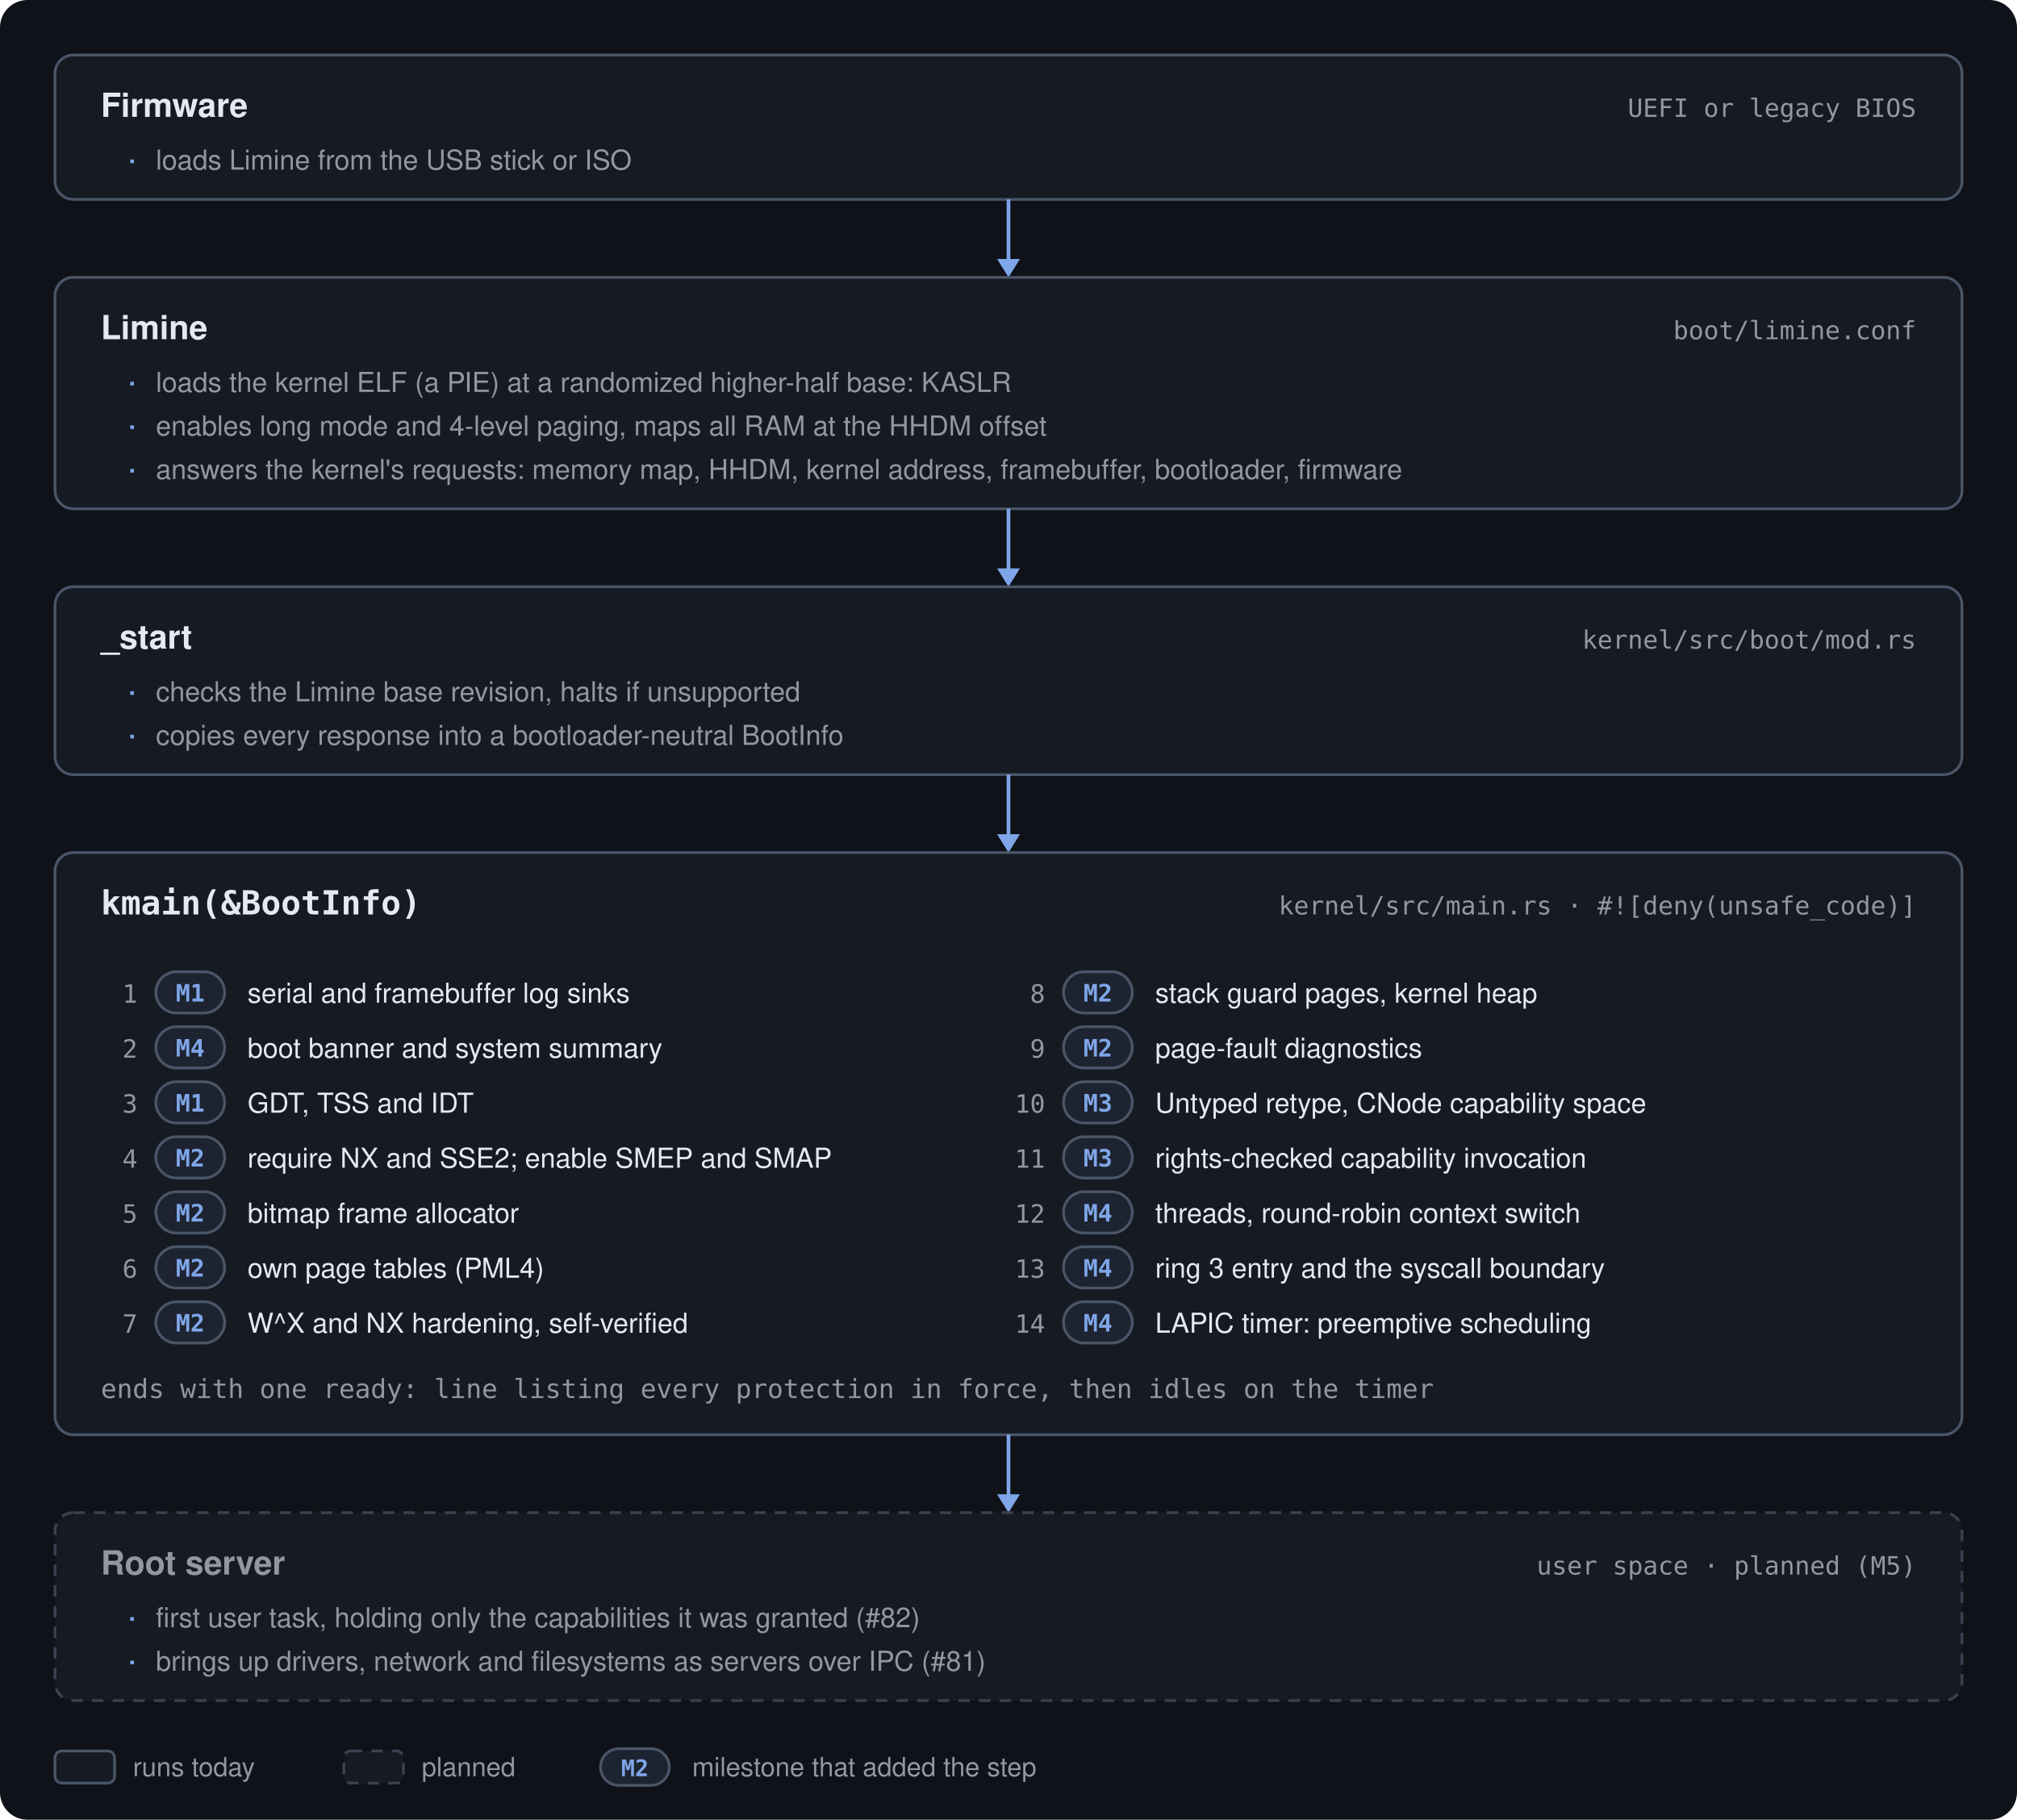
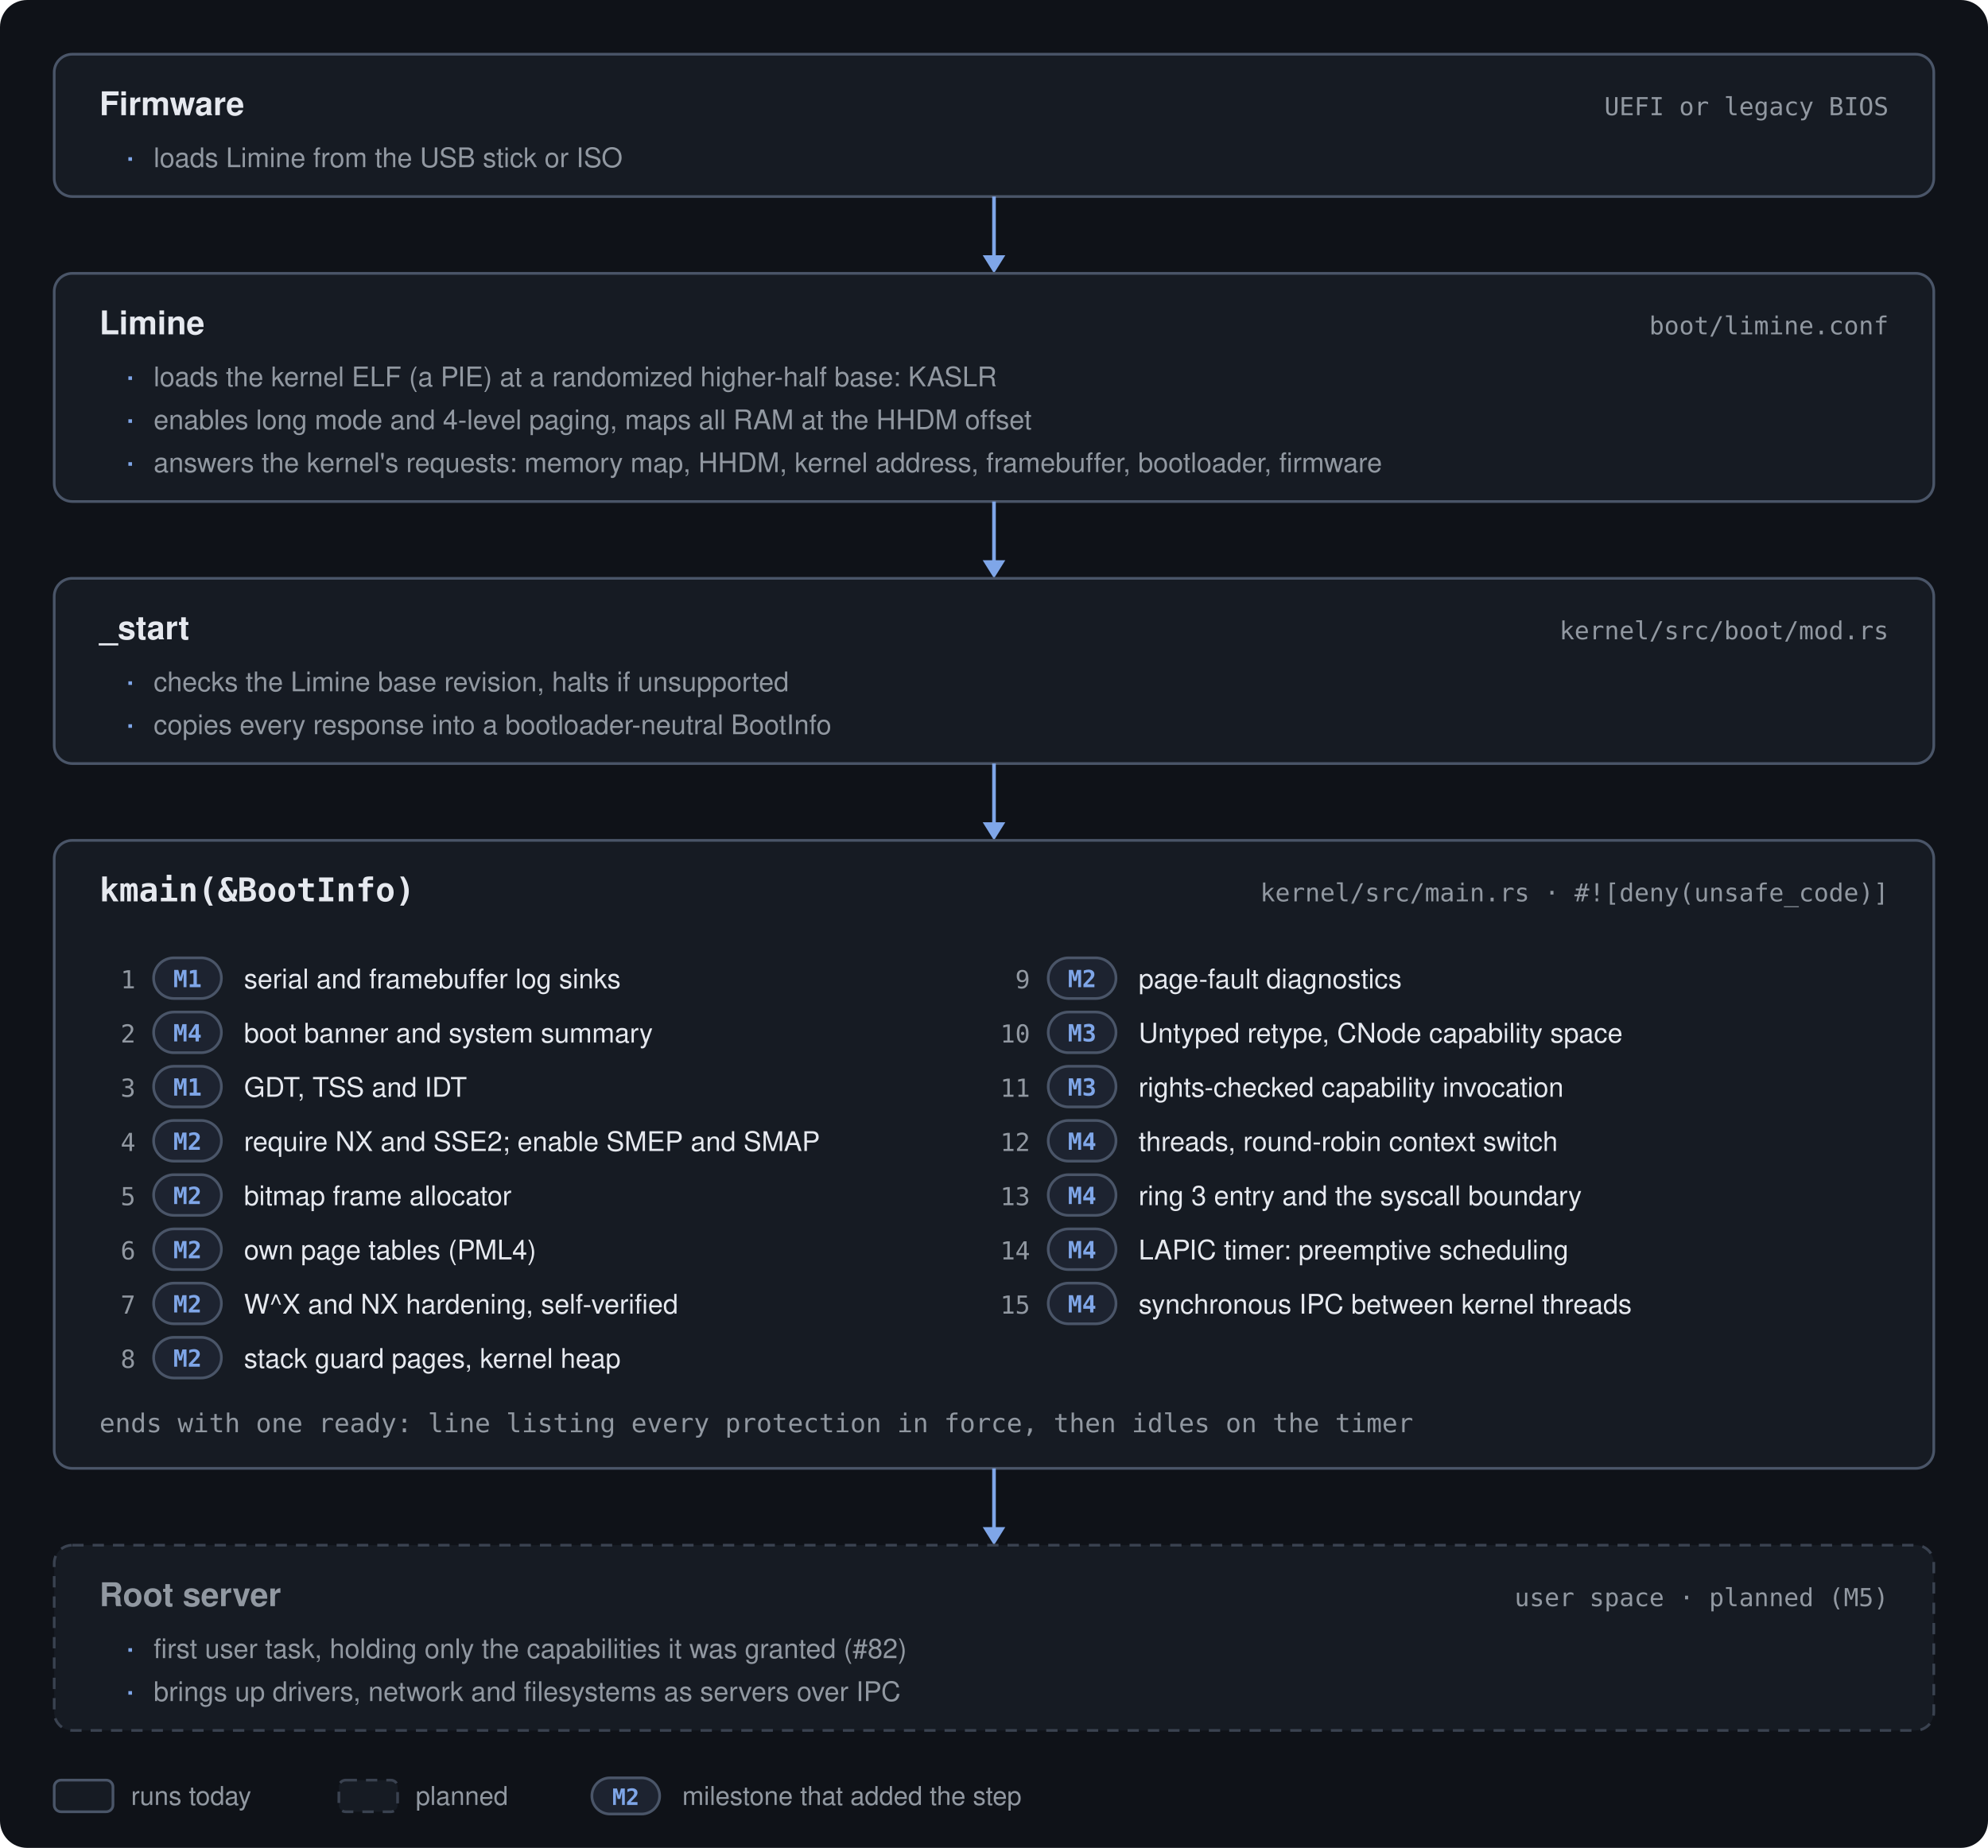
- <svg xmlns="http://www.w3.org/2000/svg" viewBox="0 0 880 794" width="880" height="794" role="img" aria-label="Magnetite boot sequence: firmware, Limine, _start, kmain, root server">
-   <rect width="880" height="794" rx="12" fill="#0f1218" />
+ <svg xmlns="http://www.w3.org/2000/svg" viewBox="0 0 880 818" width="880" height="818" role="img" aria-label="Magnetite boot sequence: firmware, Limine, _start, kmain, root server">
+   <rect width="880" height="818" rx="12" fill="#0f1218" />
  <rect x="24" y="24" width="832" height="63" rx="8" fill="#161b23" stroke="#4a5568" stroke-width="1.2" />
  <text x="44" y="51" font-family="-apple-system, BlinkMacSystemFont, 'Segoe UI', Helvetica, Arial, sans-serif" font-size="14.5" font-weight="600" fill="#e6e9ef" text-anchor="start">Firmware</text>
  <text x="836" y="51" font-family="ui-monospace, SFMono-Regular, Menlo, Consolas, monospace" font-size="11" font-weight="400" fill="#9198a1" text-anchor="end">UEFI or legacy BIOS</text>
  <text x="56" y="74" font-family="-apple-system, BlinkMacSystemFont, 'Segoe UI', Helvetica, Arial, sans-serif" font-size="13" font-weight="700" fill="#7fa6e8" text-anchor="start">·</text>
  <text x="68" y="74" font-family="-apple-system, BlinkMacSystemFont, 'Segoe UI', Helvetica, Arial, sans-serif" font-size="12" font-weight="400" fill="#9198a1" text-anchor="start">loads Limine from the USB stick or ISO</text>
  <line x1="440.0" y1="87" x2="440.0" y2="114" stroke="#7fa6e8" stroke-width="1.6" />
  <polygon points="435.0,113 445.0,113 440.0,121" fill="#7fa6e8" />
  <rect x="24" y="121" width="832" height="101" rx="8" fill="#161b23" stroke="#4a5568" stroke-width="1.2" />
  <text x="44" y="148" font-family="-apple-system, BlinkMacSystemFont, 'Segoe UI', Helvetica, Arial, sans-serif" font-size="14.5" font-weight="600" fill="#e6e9ef" text-anchor="start">Limine</text>
  <text x="836" y="148" font-family="ui-monospace, SFMono-Regular, Menlo, Consolas, monospace" font-size="11" font-weight="400" fill="#9198a1" text-anchor="end">boot/limine.conf</text>
  <text x="56" y="171" font-family="-apple-system, BlinkMacSystemFont, 'Segoe UI', Helvetica, Arial, sans-serif" font-size="13" font-weight="700" fill="#7fa6e8" text-anchor="start">·</text>
  <text x="68" y="171" font-family="-apple-system, BlinkMacSystemFont, 'Segoe UI', Helvetica, Arial, sans-serif" font-size="12" font-weight="400" fill="#9198a1" text-anchor="start">loads the kernel ELF (a PIE) at a randomized higher-half base: KASLR</text>
  <text x="56" y="190" font-family="-apple-system, BlinkMacSystemFont, 'Segoe UI', Helvetica, Arial, sans-serif" font-size="13" font-weight="700" fill="#7fa6e8" text-anchor="start">·</text>
  <text x="68" y="190" font-family="-apple-system, BlinkMacSystemFont, 'Segoe UI', Helvetica, Arial, sans-serif" font-size="12" font-weight="400" fill="#9198a1" text-anchor="start">enables long mode and 4-level paging, maps all RAM at the HHDM offset</text>
  <text x="56" y="209" font-family="-apple-system, BlinkMacSystemFont, 'Segoe UI', Helvetica, Arial, sans-serif" font-size="13" font-weight="700" fill="#7fa6e8" text-anchor="start">·</text>
  <text x="68" y="209" font-family="-apple-system, BlinkMacSystemFont, 'Segoe UI', Helvetica, Arial, sans-serif" font-size="12" font-weight="400" fill="#9198a1" text-anchor="start">answers the kernel's requests: memory map, HHDM, kernel address, framebuffer, bootloader, firmware</text>
  <line x1="440.0" y1="222" x2="440.0" y2="249" stroke="#7fa6e8" stroke-width="1.6" />
  <polygon points="435.0,248 445.0,248 440.0,256" fill="#7fa6e8" />
  <rect x="24" y="256" width="832" height="82" rx="8" fill="#161b23" stroke="#4a5568" stroke-width="1.2" />
  <text x="44" y="283" font-family="-apple-system, BlinkMacSystemFont, 'Segoe UI', Helvetica, Arial, sans-serif" font-size="14.5" font-weight="600" fill="#e6e9ef" text-anchor="start">_start</text>
  <text x="836" y="283" font-family="ui-monospace, SFMono-Regular, Menlo, Consolas, monospace" font-size="11" font-weight="400" fill="#9198a1" text-anchor="end">kernel/src/boot/mod.rs</text>
  <text x="56" y="306" font-family="-apple-system, BlinkMacSystemFont, 'Segoe UI', Helvetica, Arial, sans-serif" font-size="13" font-weight="700" fill="#7fa6e8" text-anchor="start">·</text>
  <text x="68" y="306" font-family="-apple-system, BlinkMacSystemFont, 'Segoe UI', Helvetica, Arial, sans-serif" font-size="12" font-weight="400" fill="#9198a1" text-anchor="start">checks the Limine base revision, halts if unsupported</text>
  <text x="56" y="325" font-family="-apple-system, BlinkMacSystemFont, 'Segoe UI', Helvetica, Arial, sans-serif" font-size="13" font-weight="700" fill="#7fa6e8" text-anchor="start">·</text>
  <text x="68" y="325" font-family="-apple-system, BlinkMacSystemFont, 'Segoe UI', Helvetica, Arial, sans-serif" font-size="12" font-weight="400" fill="#9198a1" text-anchor="start">copies every response into a bootloader-neutral BootInfo</text>
  <line x1="440.0" y1="338" x2="440.0" y2="365" stroke="#7fa6e8" stroke-width="1.6" />
  <polygon points="435.0,364 445.0,364 440.0,372" fill="#7fa6e8" />
-   <rect x="24" y="372" width="832" height="254" rx="8" fill="#161b23" stroke="#4a5568" stroke-width="1.2" />
+   <rect x="24" y="372" width="832" height="278" rx="8" fill="#161b23" stroke="#4a5568" stroke-width="1.2" />
  <text x="44" y="399" font-family="ui-monospace, SFMono-Regular, Menlo, Consolas, monospace" font-size="14.5" font-weight="600" fill="#e6e9ef" text-anchor="start">kmain(&amp;BootInfo)</text>
  <text x="836" y="399" font-family="ui-monospace, SFMono-Regular, Menlo, Consolas, monospace" font-size="11" font-weight="400" fill="#9198a1" text-anchor="end">kernel/src/main.rs  ·  #![deny(unsafe_code)]</text>
  <text x="60.0" y="437.5" font-family="ui-monospace, SFMono-Regular, Menlo, Consolas, monospace" font-size="11" font-weight="400" fill="#9198a1" text-anchor="end">1</text>
  <rect x="68.0" y="424" width="30" height="18" rx="9" fill="#1d2330" stroke="#4a5568" stroke-width="1.2" />
  <text x="83.0" y="437" font-family="ui-monospace, SFMono-Regular, Menlo, Consolas, monospace" font-size="10.5" font-weight="600" fill="#7fa6e8" text-anchor="middle">M1</text>
  <text x="108.0" y="437.5" font-family="-apple-system, BlinkMacSystemFont, 'Segoe UI', Helvetica, Arial, sans-serif" font-size="12" font-weight="400" fill="#e6e9ef" text-anchor="start">serial and framebuffer log sinks</text>
  <text x="60.0" y="461.5" font-family="ui-monospace, SFMono-Regular, Menlo, Consolas, monospace" font-size="11" font-weight="400" fill="#9198a1" text-anchor="end">2</text>
  <rect x="68.0" y="448" width="30" height="18" rx="9" fill="#1d2330" stroke="#4a5568" stroke-width="1.2" />
  <text x="83.0" y="461" font-family="ui-monospace, SFMono-Regular, Menlo, Consolas, monospace" font-size="10.5" font-weight="600" fill="#7fa6e8" text-anchor="middle">M4</text>
  <text x="108.0" y="461.5" font-family="-apple-system, BlinkMacSystemFont, 'Segoe UI', Helvetica, Arial, sans-serif" font-size="12" font-weight="400" fill="#e6e9ef" text-anchor="start">boot banner and system summary</text>
  <text x="60.0" y="485.5" font-family="ui-monospace, SFMono-Regular, Menlo, Consolas, monospace" font-size="11" font-weight="400" fill="#9198a1" text-anchor="end">3</text>
  <rect x="68.0" y="472" width="30" height="18" rx="9" fill="#1d2330" stroke="#4a5568" stroke-width="1.2" />
  <text x="83.0" y="485" font-family="ui-monospace, SFMono-Regular, Menlo, Consolas, monospace" font-size="10.5" font-weight="600" fill="#7fa6e8" text-anchor="middle">M1</text>
  <text x="108.0" y="485.5" font-family="-apple-system, BlinkMacSystemFont, 'Segoe UI', Helvetica, Arial, sans-serif" font-size="12" font-weight="400" fill="#e6e9ef" text-anchor="start">GDT, TSS and IDT</text>
  <text x="60.0" y="509.5" font-family="ui-monospace, SFMono-Regular, Menlo, Consolas, monospace" font-size="11" font-weight="400" fill="#9198a1" text-anchor="end">4</text>
  <rect x="68.0" y="496" width="30" height="18" rx="9" fill="#1d2330" stroke="#4a5568" stroke-width="1.2" />
  <text x="83.0" y="509" font-family="ui-monospace, SFMono-Regular, Menlo, Consolas, monospace" font-size="10.5" font-weight="600" fill="#7fa6e8" text-anchor="middle">M2</text>
  <text x="108.0" y="509.5" font-family="-apple-system, BlinkMacSystemFont, 'Segoe UI', Helvetica, Arial, sans-serif" font-size="12" font-weight="400" fill="#e6e9ef" text-anchor="start">require NX and SSE2; enable SMEP and SMAP</text>
  <text x="60.0" y="533.5" font-family="ui-monospace, SFMono-Regular, Menlo, Consolas, monospace" font-size="11" font-weight="400" fill="#9198a1" text-anchor="end">5</text>
  <rect x="68.0" y="520" width="30" height="18" rx="9" fill="#1d2330" stroke="#4a5568" stroke-width="1.2" />
  <text x="83.0" y="533" font-family="ui-monospace, SFMono-Regular, Menlo, Consolas, monospace" font-size="10.5" font-weight="600" fill="#7fa6e8" text-anchor="middle">M2</text>
  <text x="108.0" y="533.5" font-family="-apple-system, BlinkMacSystemFont, 'Segoe UI', Helvetica, Arial, sans-serif" font-size="12" font-weight="400" fill="#e6e9ef" text-anchor="start">bitmap frame allocator</text>
  <text x="60.0" y="557.5" font-family="ui-monospace, SFMono-Regular, Menlo, Consolas, monospace" font-size="11" font-weight="400" fill="#9198a1" text-anchor="end">6</text>
  <rect x="68.0" y="544" width="30" height="18" rx="9" fill="#1d2330" stroke="#4a5568" stroke-width="1.2" />
  <text x="83.0" y="557" font-family="ui-monospace, SFMono-Regular, Menlo, Consolas, monospace" font-size="10.5" font-weight="600" fill="#7fa6e8" text-anchor="middle">M2</text>
  <text x="108.0" y="557.5" font-family="-apple-system, BlinkMacSystemFont, 'Segoe UI', Helvetica, Arial, sans-serif" font-size="12" font-weight="400" fill="#e6e9ef" text-anchor="start">own page tables (PML4)</text>
  <text x="60.0" y="581.5" font-family="ui-monospace, SFMono-Regular, Menlo, Consolas, monospace" font-size="11" font-weight="400" fill="#9198a1" text-anchor="end">7</text>
  <rect x="68.0" y="568" width="30" height="18" rx="9" fill="#1d2330" stroke="#4a5568" stroke-width="1.2" />
  <text x="83.0" y="581" font-family="ui-monospace, SFMono-Regular, Menlo, Consolas, monospace" font-size="10.5" font-weight="600" fill="#7fa6e8" text-anchor="middle">M2</text>
  <text x="108.0" y="581.5" font-family="-apple-system, BlinkMacSystemFont, 'Segoe UI', Helvetica, Arial, sans-serif" font-size="12" font-weight="400" fill="#e6e9ef" text-anchor="start">W^X and NX hardening, self-verified</text>
-   <text x="456.0" y="437.5" font-family="ui-monospace, SFMono-Regular, Menlo, Consolas, monospace" font-size="11" font-weight="400" fill="#9198a1" text-anchor="end">8</text>
+   <text x="60.0" y="605.5" font-family="ui-monospace, SFMono-Regular, Menlo, Consolas, monospace" font-size="11" font-weight="400" fill="#9198a1" text-anchor="end">8</text>
+   <rect x="68.0" y="592" width="30" height="18" rx="9" fill="#1d2330" stroke="#4a5568" stroke-width="1.2" />
+   <text x="83.0" y="605" font-family="ui-monospace, SFMono-Regular, Menlo, Consolas, monospace" font-size="10.5" font-weight="600" fill="#7fa6e8" text-anchor="middle">M2</text>
+   <text x="108.0" y="605.5" font-family="-apple-system, BlinkMacSystemFont, 'Segoe UI', Helvetica, Arial, sans-serif" font-size="12" font-weight="400" fill="#e6e9ef" text-anchor="start">stack guard pages, kernel heap</text>
+   <text x="456.0" y="437.5" font-family="ui-monospace, SFMono-Regular, Menlo, Consolas, monospace" font-size="11" font-weight="400" fill="#9198a1" text-anchor="end">9</text>
  <rect x="464.0" y="424" width="30" height="18" rx="9" fill="#1d2330" stroke="#4a5568" stroke-width="1.2" />
  <text x="479.0" y="437" font-family="ui-monospace, SFMono-Regular, Menlo, Consolas, monospace" font-size="10.5" font-weight="600" fill="#7fa6e8" text-anchor="middle">M2</text>
-   <text x="504.0" y="437.5" font-family="-apple-system, BlinkMacSystemFont, 'Segoe UI', Helvetica, Arial, sans-serif" font-size="12" font-weight="400" fill="#e6e9ef" text-anchor="start">stack guard pages, kernel heap</text>
-   <text x="456.0" y="461.5" font-family="ui-monospace, SFMono-Regular, Menlo, Consolas, monospace" font-size="11" font-weight="400" fill="#9198a1" text-anchor="end">9</text>
+   <text x="504.0" y="437.5" font-family="-apple-system, BlinkMacSystemFont, 'Segoe UI', Helvetica, Arial, sans-serif" font-size="12" font-weight="400" fill="#e6e9ef" text-anchor="start">page-fault diagnostics</text>
+   <text x="456.0" y="461.5" font-family="ui-monospace, SFMono-Regular, Menlo, Consolas, monospace" font-size="11" font-weight="400" fill="#9198a1" text-anchor="end">10</text>
  <rect x="464.0" y="448" width="30" height="18" rx="9" fill="#1d2330" stroke="#4a5568" stroke-width="1.2" />
-   <text x="479.0" y="461" font-family="ui-monospace, SFMono-Regular, Menlo, Consolas, monospace" font-size="10.5" font-weight="600" fill="#7fa6e8" text-anchor="middle">M2</text>
-   <text x="504.0" y="461.5" font-family="-apple-system, BlinkMacSystemFont, 'Segoe UI', Helvetica, Arial, sans-serif" font-size="12" font-weight="400" fill="#e6e9ef" text-anchor="start">page-fault diagnostics</text>
-   <text x="456.0" y="485.5" font-family="ui-monospace, SFMono-Regular, Menlo, Consolas, monospace" font-size="11" font-weight="400" fill="#9198a1" text-anchor="end">10</text>
+   <text x="479.0" y="461" font-family="ui-monospace, SFMono-Regular, Menlo, Consolas, monospace" font-size="10.5" font-weight="600" fill="#7fa6e8" text-anchor="middle">M3</text>
+   <text x="504.0" y="461.5" font-family="-apple-system, BlinkMacSystemFont, 'Segoe UI', Helvetica, Arial, sans-serif" font-size="12" font-weight="400" fill="#e6e9ef" text-anchor="start">Untyped retype, CNode capability space</text>
+   <text x="456.0" y="485.5" font-family="ui-monospace, SFMono-Regular, Menlo, Consolas, monospace" font-size="11" font-weight="400" fill="#9198a1" text-anchor="end">11</text>
  <rect x="464.0" y="472" width="30" height="18" rx="9" fill="#1d2330" stroke="#4a5568" stroke-width="1.2" />
  <text x="479.0" y="485" font-family="ui-monospace, SFMono-Regular, Menlo, Consolas, monospace" font-size="10.5" font-weight="600" fill="#7fa6e8" text-anchor="middle">M3</text>
-   <text x="504.0" y="485.5" font-family="-apple-system, BlinkMacSystemFont, 'Segoe UI', Helvetica, Arial, sans-serif" font-size="12" font-weight="400" fill="#e6e9ef" text-anchor="start">Untyped retype, CNode capability space</text>
-   <text x="456.0" y="509.5" font-family="ui-monospace, SFMono-Regular, Menlo, Consolas, monospace" font-size="11" font-weight="400" fill="#9198a1" text-anchor="end">11</text>
+   <text x="504.0" y="485.5" font-family="-apple-system, BlinkMacSystemFont, 'Segoe UI', Helvetica, Arial, sans-serif" font-size="12" font-weight="400" fill="#e6e9ef" text-anchor="start">rights-checked capability invocation</text>
+   <text x="456.0" y="509.5" font-family="ui-monospace, SFMono-Regular, Menlo, Consolas, monospace" font-size="11" font-weight="400" fill="#9198a1" text-anchor="end">12</text>
  <rect x="464.0" y="496" width="30" height="18" rx="9" fill="#1d2330" stroke="#4a5568" stroke-width="1.2" />
-   <text x="479.0" y="509" font-family="ui-monospace, SFMono-Regular, Menlo, Consolas, monospace" font-size="10.5" font-weight="600" fill="#7fa6e8" text-anchor="middle">M3</text>
-   <text x="504.0" y="509.5" font-family="-apple-system, BlinkMacSystemFont, 'Segoe UI', Helvetica, Arial, sans-serif" font-size="12" font-weight="400" fill="#e6e9ef" text-anchor="start">rights-checked capability invocation</text>
-   <text x="456.0" y="533.5" font-family="ui-monospace, SFMono-Regular, Menlo, Consolas, monospace" font-size="11" font-weight="400" fill="#9198a1" text-anchor="end">12</text>
+   <text x="479.0" y="509" font-family="ui-monospace, SFMono-Regular, Menlo, Consolas, monospace" font-size="10.5" font-weight="600" fill="#7fa6e8" text-anchor="middle">M4</text>
+   <text x="504.0" y="509.5" font-family="-apple-system, BlinkMacSystemFont, 'Segoe UI', Helvetica, Arial, sans-serif" font-size="12" font-weight="400" fill="#e6e9ef" text-anchor="start">threads, round-robin context switch</text>
+   <text x="456.0" y="533.5" font-family="ui-monospace, SFMono-Regular, Menlo, Consolas, monospace" font-size="11" font-weight="400" fill="#9198a1" text-anchor="end">13</text>
  <rect x="464.0" y="520" width="30" height="18" rx="9" fill="#1d2330" stroke="#4a5568" stroke-width="1.2" />
  <text x="479.0" y="533" font-family="ui-monospace, SFMono-Regular, Menlo, Consolas, monospace" font-size="10.5" font-weight="600" fill="#7fa6e8" text-anchor="middle">M4</text>
-   <text x="504.0" y="533.5" font-family="-apple-system, BlinkMacSystemFont, 'Segoe UI', Helvetica, Arial, sans-serif" font-size="12" font-weight="400" fill="#e6e9ef" text-anchor="start">threads, round-robin context switch</text>
-   <text x="456.0" y="557.5" font-family="ui-monospace, SFMono-Regular, Menlo, Consolas, monospace" font-size="11" font-weight="400" fill="#9198a1" text-anchor="end">13</text>
+   <text x="504.0" y="533.5" font-family="-apple-system, BlinkMacSystemFont, 'Segoe UI', Helvetica, Arial, sans-serif" font-size="12" font-weight="400" fill="#e6e9ef" text-anchor="start">ring 3 entry and the syscall boundary</text>
+   <text x="456.0" y="557.5" font-family="ui-monospace, SFMono-Regular, Menlo, Consolas, monospace" font-size="11" font-weight="400" fill="#9198a1" text-anchor="end">14</text>
  <rect x="464.0" y="544" width="30" height="18" rx="9" fill="#1d2330" stroke="#4a5568" stroke-width="1.2" />
  <text x="479.0" y="557" font-family="ui-monospace, SFMono-Regular, Menlo, Consolas, monospace" font-size="10.5" font-weight="600" fill="#7fa6e8" text-anchor="middle">M4</text>
-   <text x="504.0" y="557.5" font-family="-apple-system, BlinkMacSystemFont, 'Segoe UI', Helvetica, Arial, sans-serif" font-size="12" font-weight="400" fill="#e6e9ef" text-anchor="start">ring 3 entry and the syscall boundary</text>
-   <text x="456.0" y="581.5" font-family="ui-monospace, SFMono-Regular, Menlo, Consolas, monospace" font-size="11" font-weight="400" fill="#9198a1" text-anchor="end">14</text>
+   <text x="504.0" y="557.5" font-family="-apple-system, BlinkMacSystemFont, 'Segoe UI', Helvetica, Arial, sans-serif" font-size="12" font-weight="400" fill="#e6e9ef" text-anchor="start">LAPIC timer: preemptive scheduling</text>
+   <text x="456.0" y="581.5" font-family="ui-monospace, SFMono-Regular, Menlo, Consolas, monospace" font-size="11" font-weight="400" fill="#9198a1" text-anchor="end">15</text>
  <rect x="464.0" y="568" width="30" height="18" rx="9" fill="#1d2330" stroke="#4a5568" stroke-width="1.2" />
  <text x="479.0" y="581" font-family="ui-monospace, SFMono-Regular, Menlo, Consolas, monospace" font-size="10.5" font-weight="600" fill="#7fa6e8" text-anchor="middle">M4</text>
-   <text x="504.0" y="581.5" font-family="-apple-system, BlinkMacSystemFont, 'Segoe UI', Helvetica, Arial, sans-serif" font-size="12" font-weight="400" fill="#e6e9ef" text-anchor="start">LAPIC timer: preemptive scheduling</text>
-   <text x="44" y="610" font-family="ui-monospace, SFMono-Regular, Menlo, Consolas, monospace" font-size="11.5" font-weight="400" fill="#9198a1" text-anchor="start">ends with one ready: line listing every protection in force, then idles on the timer</text>
-   <line x1="440.0" y1="626" x2="440.0" y2="653" stroke="#7fa6e8" stroke-width="1.6" />
-   <polygon points="435.0,652 445.0,652 440.0,660" fill="#7fa6e8" />
-   <rect x="24" y="660" width="832" height="82" rx="8" fill="#161b23" stroke="#3a4250" stroke-width="1.2" stroke-dasharray="5 4" />
-   <text x="44" y="687" font-family="-apple-system, BlinkMacSystemFont, 'Segoe UI', Helvetica, Arial, sans-serif" font-size="14.5" font-weight="600" fill="#9198a1" text-anchor="start">Root server</text>
-   <text x="836" y="687" font-family="ui-monospace, SFMono-Regular, Menlo, Consolas, monospace" font-size="11" font-weight="400" fill="#9198a1" text-anchor="end">user space · planned (M5)</text>
-   <text x="56" y="710" font-family="-apple-system, BlinkMacSystemFont, 'Segoe UI', Helvetica, Arial, sans-serif" font-size="13" font-weight="700" fill="#7fa6e8" text-anchor="start">·</text>
-   <text x="68" y="710" font-family="-apple-system, BlinkMacSystemFont, 'Segoe UI', Helvetica, Arial, sans-serif" font-size="12" font-weight="400" fill="#9198a1" text-anchor="start">first user task, holding only the capabilities it was granted (#82)</text>
-   <text x="56" y="729" font-family="-apple-system, BlinkMacSystemFont, 'Segoe UI', Helvetica, Arial, sans-serif" font-size="13" font-weight="700" fill="#7fa6e8" text-anchor="start">·</text>
-   <text x="68" y="729" font-family="-apple-system, BlinkMacSystemFont, 'Segoe UI', Helvetica, Arial, sans-serif" font-size="12" font-weight="400" fill="#9198a1" text-anchor="start">brings up drivers, network and filesystems as servers over IPC (#81)</text>
-   <rect x="24" y="764" width="26" height="14" rx="3" fill="#161b23" stroke="#4a5568" stroke-width="1.2" />
-   <text x="58" y="775" font-family="-apple-system, BlinkMacSystemFont, 'Segoe UI', Helvetica, Arial, sans-serif" font-size="11.5" font-weight="400" fill="#9198a1" text-anchor="start">runs today</text>
-   <rect x="150" y="764" width="26" height="14" rx="3" fill="#161b23" stroke="#3a4250" stroke-width="1.2" stroke-dasharray="5 4" />
-   <text x="184" y="775" font-family="-apple-system, BlinkMacSystemFont, 'Segoe UI', Helvetica, Arial, sans-serif" font-size="11.5" font-weight="400" fill="#9198a1" text-anchor="start">planned</text>
-   <rect x="262" y="763" width="30" height="16" rx="8" fill="#1d2330" stroke="#4a5568" stroke-width="1.2" />
-   <text x="277" y="775" font-family="ui-monospace, SFMono-Regular, Menlo, Consolas, monospace" font-size="10" font-weight="600" fill="#7fa6e8" text-anchor="middle">M2</text>
-   <text x="302" y="775" font-family="-apple-system, BlinkMacSystemFont, 'Segoe UI', Helvetica, Arial, sans-serif" font-size="11.5" font-weight="400" fill="#9198a1" text-anchor="start">milestone that added the step</text>
+   <text x="504.0" y="581.5" font-family="-apple-system, BlinkMacSystemFont, 'Segoe UI', Helvetica, Arial, sans-serif" font-size="12" font-weight="400" fill="#e6e9ef" text-anchor="start">synchronous IPC between kernel threads</text>
+   <text x="44" y="634" font-family="ui-monospace, SFMono-Regular, Menlo, Consolas, monospace" font-size="11.5" font-weight="400" fill="#9198a1" text-anchor="start">ends with one ready: line listing every protection in force, then idles on the timer</text>
+   <line x1="440.0" y1="650" x2="440.0" y2="677" stroke="#7fa6e8" stroke-width="1.6" />
+   <polygon points="435.0,676 445.0,676 440.0,684" fill="#7fa6e8" />
+   <rect x="24" y="684" width="832" height="82" rx="8" fill="#161b23" stroke="#3a4250" stroke-width="1.2" stroke-dasharray="5 4" />
+   <text x="44" y="711" font-family="-apple-system, BlinkMacSystemFont, 'Segoe UI', Helvetica, Arial, sans-serif" font-size="14.5" font-weight="600" fill="#9198a1" text-anchor="start">Root server</text>
+   <text x="836" y="711" font-family="ui-monospace, SFMono-Regular, Menlo, Consolas, monospace" font-size="11" font-weight="400" fill="#9198a1" text-anchor="end">user space · planned (M5)</text>
+   <text x="56" y="734" font-family="-apple-system, BlinkMacSystemFont, 'Segoe UI', Helvetica, Arial, sans-serif" font-size="13" font-weight="700" fill="#7fa6e8" text-anchor="start">·</text>
+   <text x="68" y="734" font-family="-apple-system, BlinkMacSystemFont, 'Segoe UI', Helvetica, Arial, sans-serif" font-size="12" font-weight="400" fill="#9198a1" text-anchor="start">first user task, holding only the capabilities it was granted (#82)</text>
+   <text x="56" y="753" font-family="-apple-system, BlinkMacSystemFont, 'Segoe UI', Helvetica, Arial, sans-serif" font-size="13" font-weight="700" fill="#7fa6e8" text-anchor="start">·</text>
+   <text x="68" y="753" font-family="-apple-system, BlinkMacSystemFont, 'Segoe UI', Helvetica, Arial, sans-serif" font-size="12" font-weight="400" fill="#9198a1" text-anchor="start">brings up drivers, network and filesystems as servers over IPC</text>
+   <rect x="24" y="788" width="26" height="14" rx="3" fill="#161b23" stroke="#4a5568" stroke-width="1.2" />
+   <text x="58" y="799" font-family="-apple-system, BlinkMacSystemFont, 'Segoe UI', Helvetica, Arial, sans-serif" font-size="11.5" font-weight="400" fill="#9198a1" text-anchor="start">runs today</text>
+   <rect x="150" y="788" width="26" height="14" rx="3" fill="#161b23" stroke="#3a4250" stroke-width="1.2" stroke-dasharray="5 4" />
+   <text x="184" y="799" font-family="-apple-system, BlinkMacSystemFont, 'Segoe UI', Helvetica, Arial, sans-serif" font-size="11.5" font-weight="400" fill="#9198a1" text-anchor="start">planned</text>
+   <rect x="262" y="787" width="30" height="16" rx="8" fill="#1d2330" stroke="#4a5568" stroke-width="1.2" />
+   <text x="277" y="799" font-family="ui-monospace, SFMono-Regular, Menlo, Consolas, monospace" font-size="10" font-weight="600" fill="#7fa6e8" text-anchor="middle">M2</text>
+   <text x="302" y="799" font-family="-apple-system, BlinkMacSystemFont, 'Segoe UI', Helvetica, Arial, sans-serif" font-size="11.5" font-weight="400" fill="#9198a1" text-anchor="start">milestone that added the step</text>
</svg>
